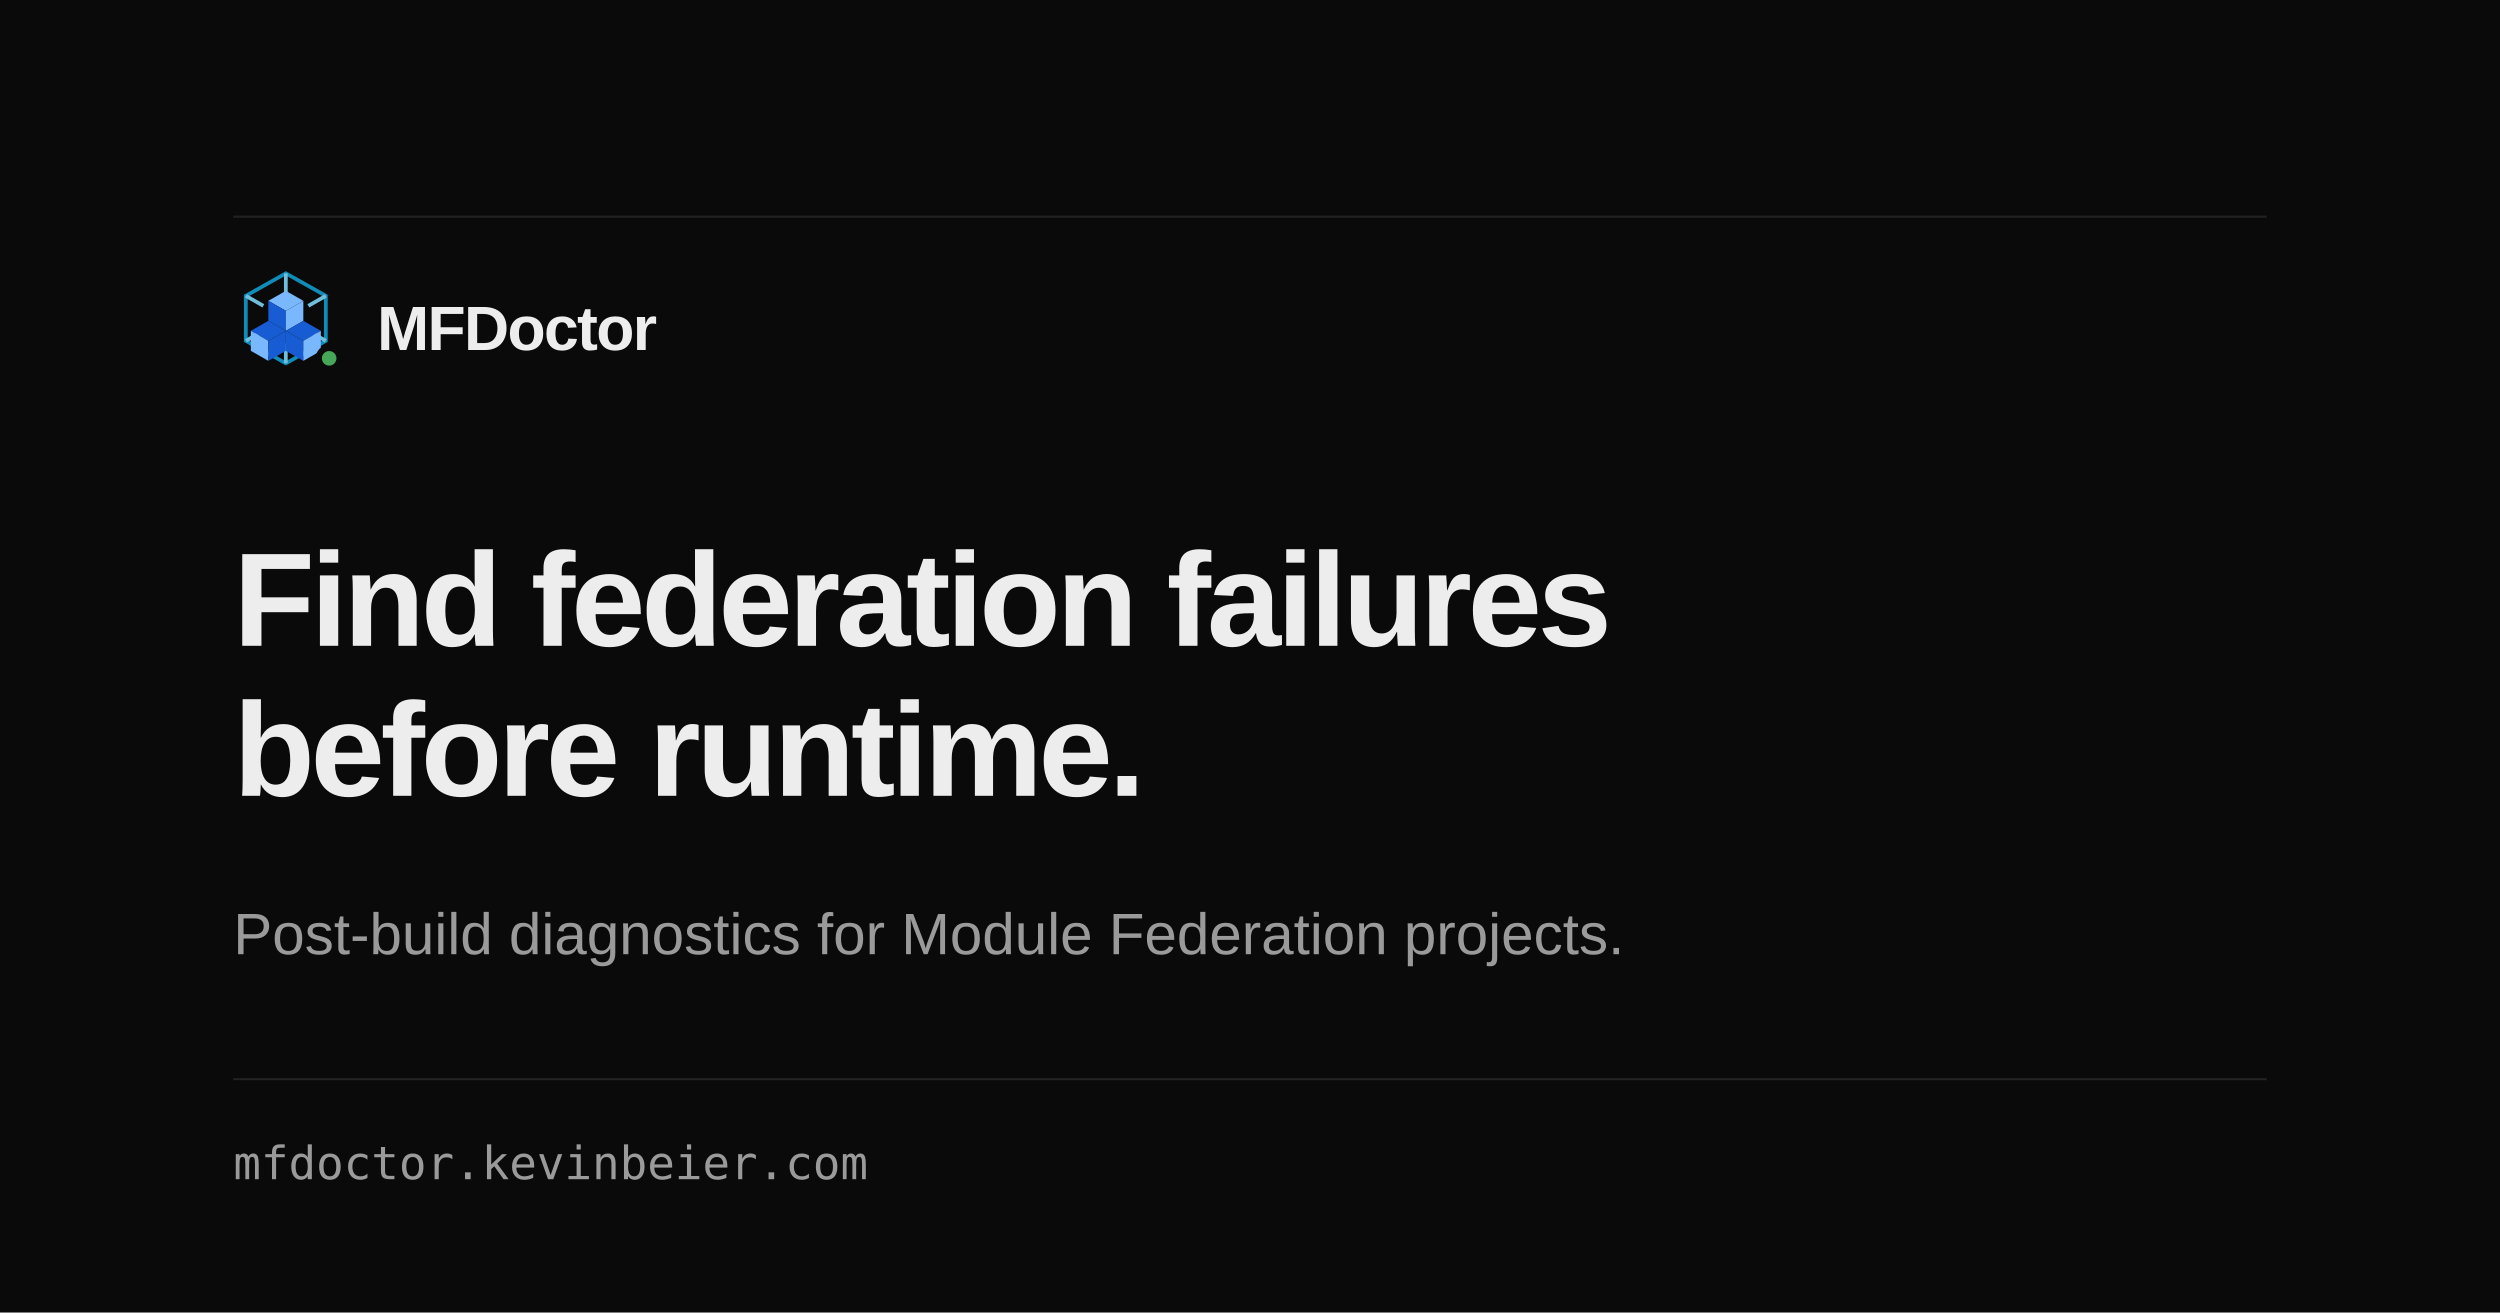
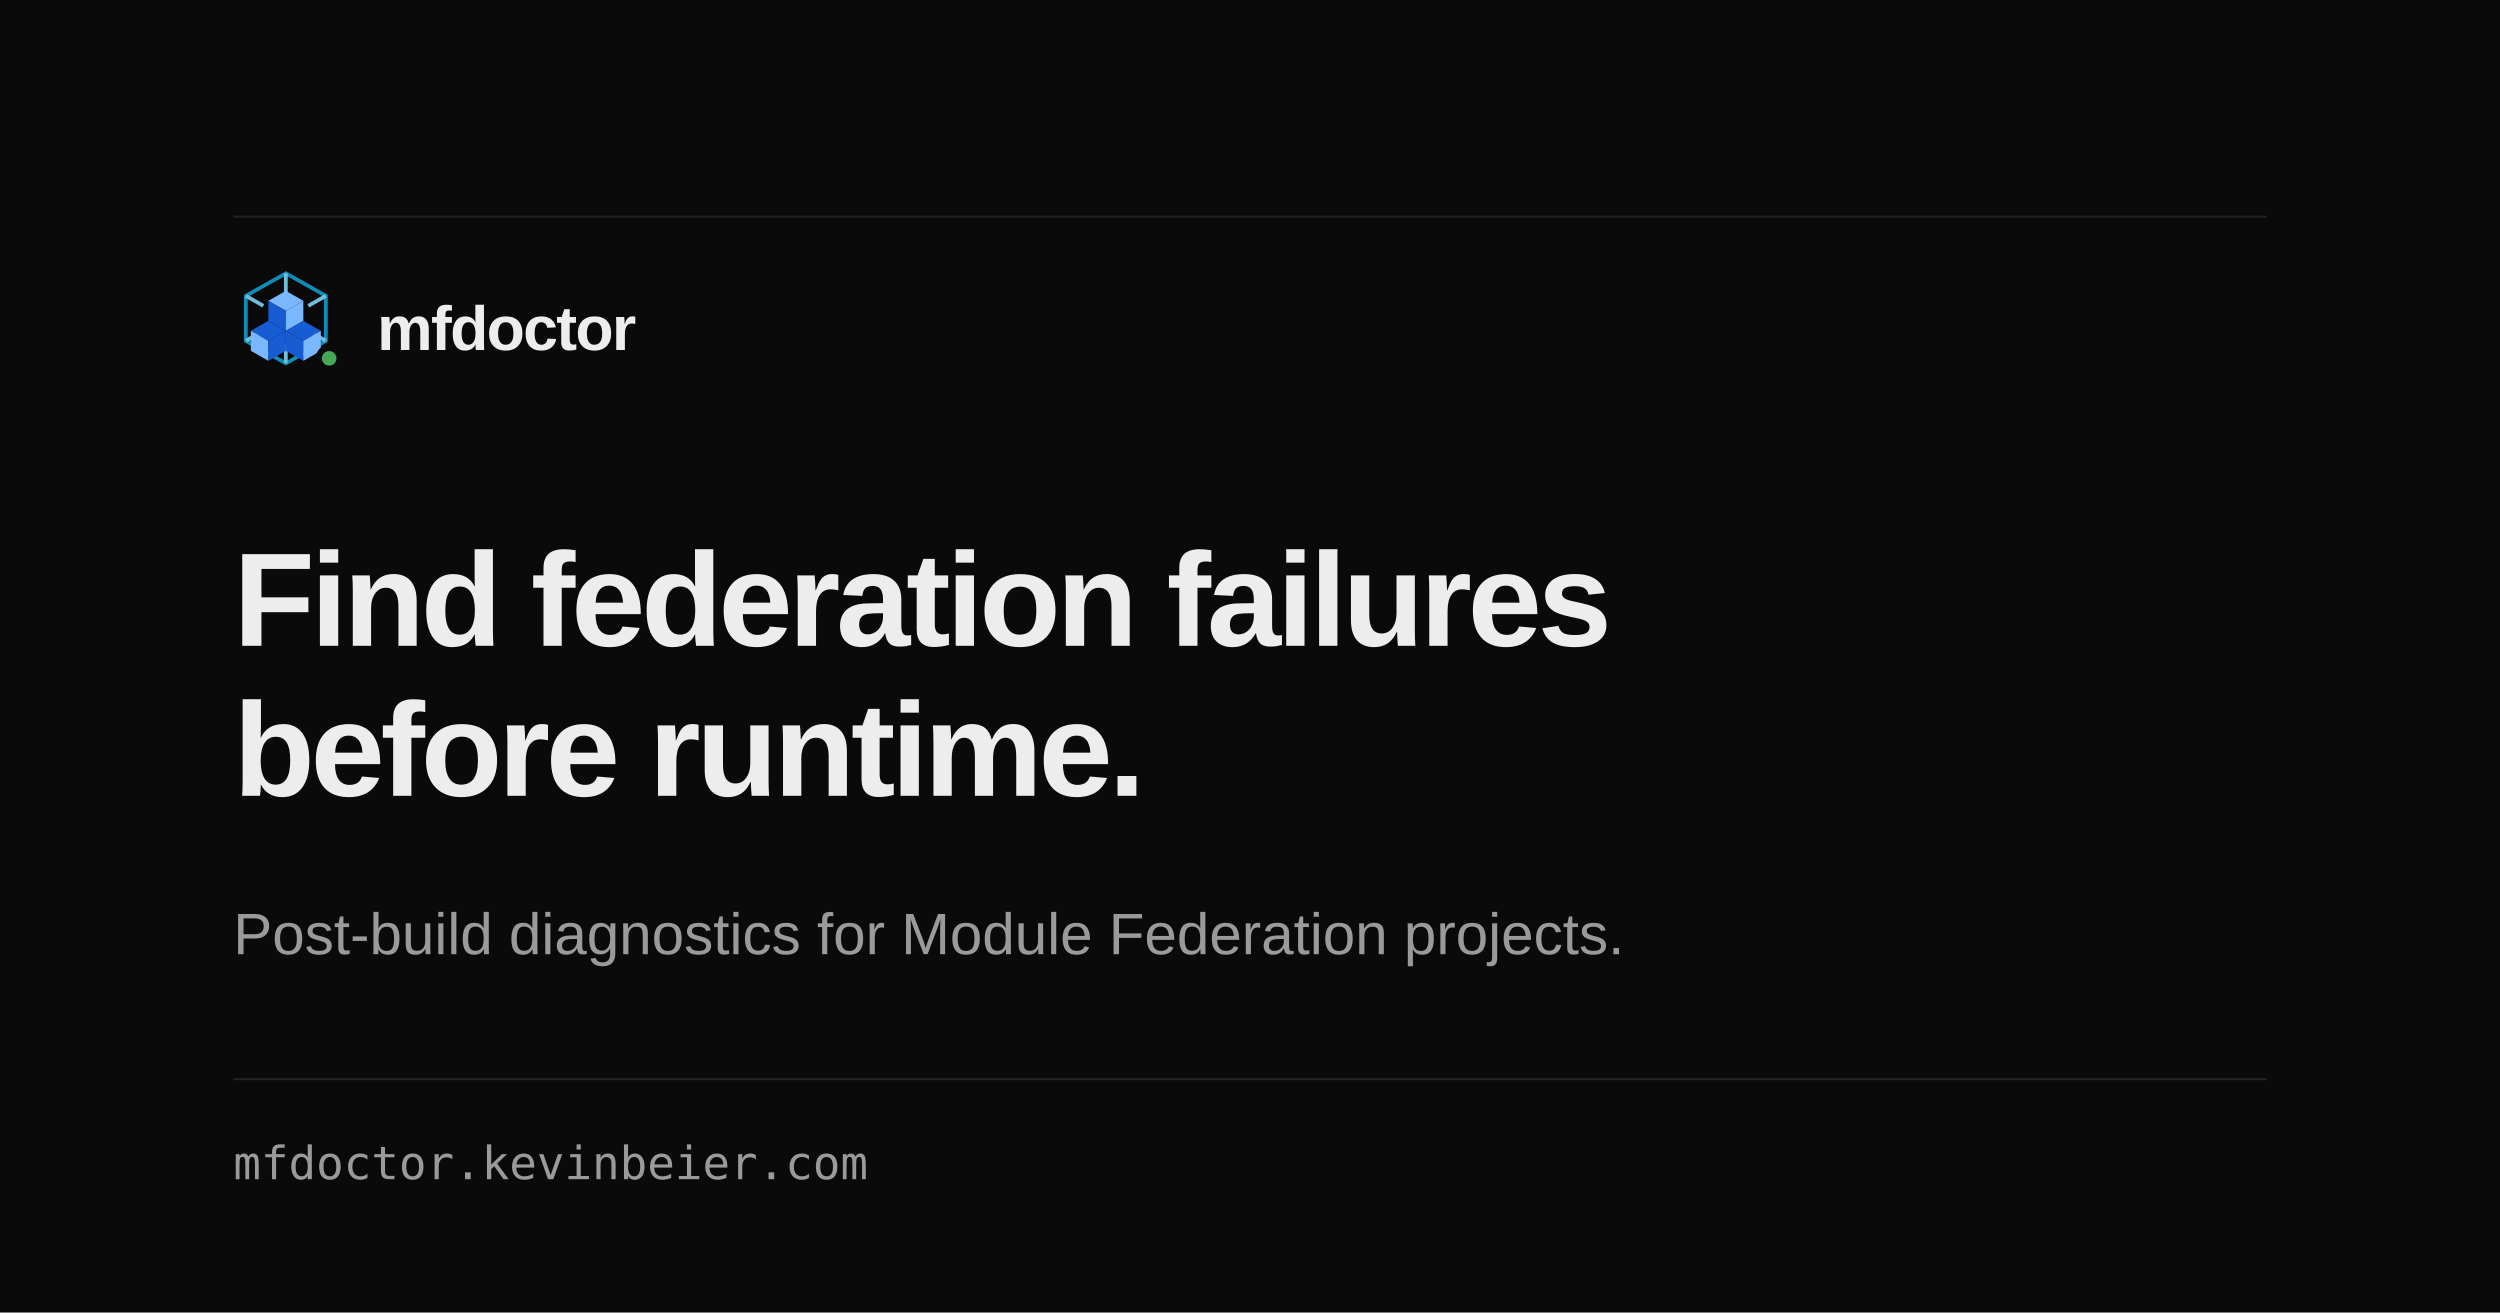
<svg xmlns="http://www.w3.org/2000/svg" width="1200" height="630" viewBox="0 0 1200 630" fill="none" role="img" aria-labelledby="title desc">
  <rect width="1200" height="630" fill="#0A0A0A" />
  <line x1="112" y1="104" x2="1088" y2="104" stroke="#FFFFFF" stroke-opacity=".1" />
  <g transform="translate(112 130) scale(1.2)">
    <path d="M21 1 37 10v18l-16 9L5 28V10L21 1Z" stroke="#108CB9" stroke-width="1.5" />
    <path d="m21 1 0 8M5 10l7 4M37 10l-7 4M5 28l7-4M37 28l-7-4M21 37v-8" stroke="#71BEDB" stroke-width="1.5" />
    <path d="m21 8 7 4-7 4-7-4 7-4Z" fill="#79B8FF" />
    <path d="m14 12 7 4v8l-7-4v-8Z" fill="#175CD3" />
    <path d="m28 12-7 4v8l7-4v-8Z" fill="#79B8FF" />
    <path d="m14 20 7 4-7 4-7-4 7-4Z" fill="#175CD3" />
    <path d="m7 24 7 4v8l-7-4v-8Z" fill="#79B8FF" />
    <path d="m21 24-7 4v8l7-4v-8Z" fill="#175CD3" />
    <path d="m28 20 7 4-7 4-7-4 7-4Z" fill="#175CD3" />
    <path d="m21 24 7 4v8l-7-4v-8Z" fill="#175CD3" />
    <path d="m35 24-7 4v8l7-4v-8Z" fill="#79B8FF" />
  </g>
  <circle cx="158" cy="172" r="5" fill="#46A758" stroke="#0A0A0A" stroke-width="3" />
-   <text x="181" y="168" fill="#EDEDED" font-family="Geist, Arial, sans-serif" font-size="30" font-weight="600" letter-spacing="-0.8">MFDoctor</text>
+   <text x="181" y="168" fill="#EDEDED" font-family="Geist, Arial, sans-serif" font-size="30" font-weight="600" letter-spacing="-0.8">mfdoctor</text>
  <text x="112" y="310" fill="#EDEDED" font-family="Geist, Arial, sans-serif" font-size="64" font-weight="600" letter-spacing="-2">Find federation failures</text>
  <text x="112" y="382" fill="#EDEDED" font-family="Geist, Arial, sans-serif" font-size="64" font-weight="600" letter-spacing="-2">before runtime.</text>
  <text x="112" y="458" fill="#9A9A9A" font-family="Geist, Arial, sans-serif" font-size="28">Post-build diagnostics for Module Federation projects.</text>
  <line x1="112" y1="518" x2="1088" y2="518" stroke="#FFFFFF" stroke-opacity=".1" />
  <text x="112" y="566" fill="#9A9A9A" font-family="Geist Mono, Consolas, monospace" font-size="22">mfdoctor.kevinbeier.com</text>
</svg>
